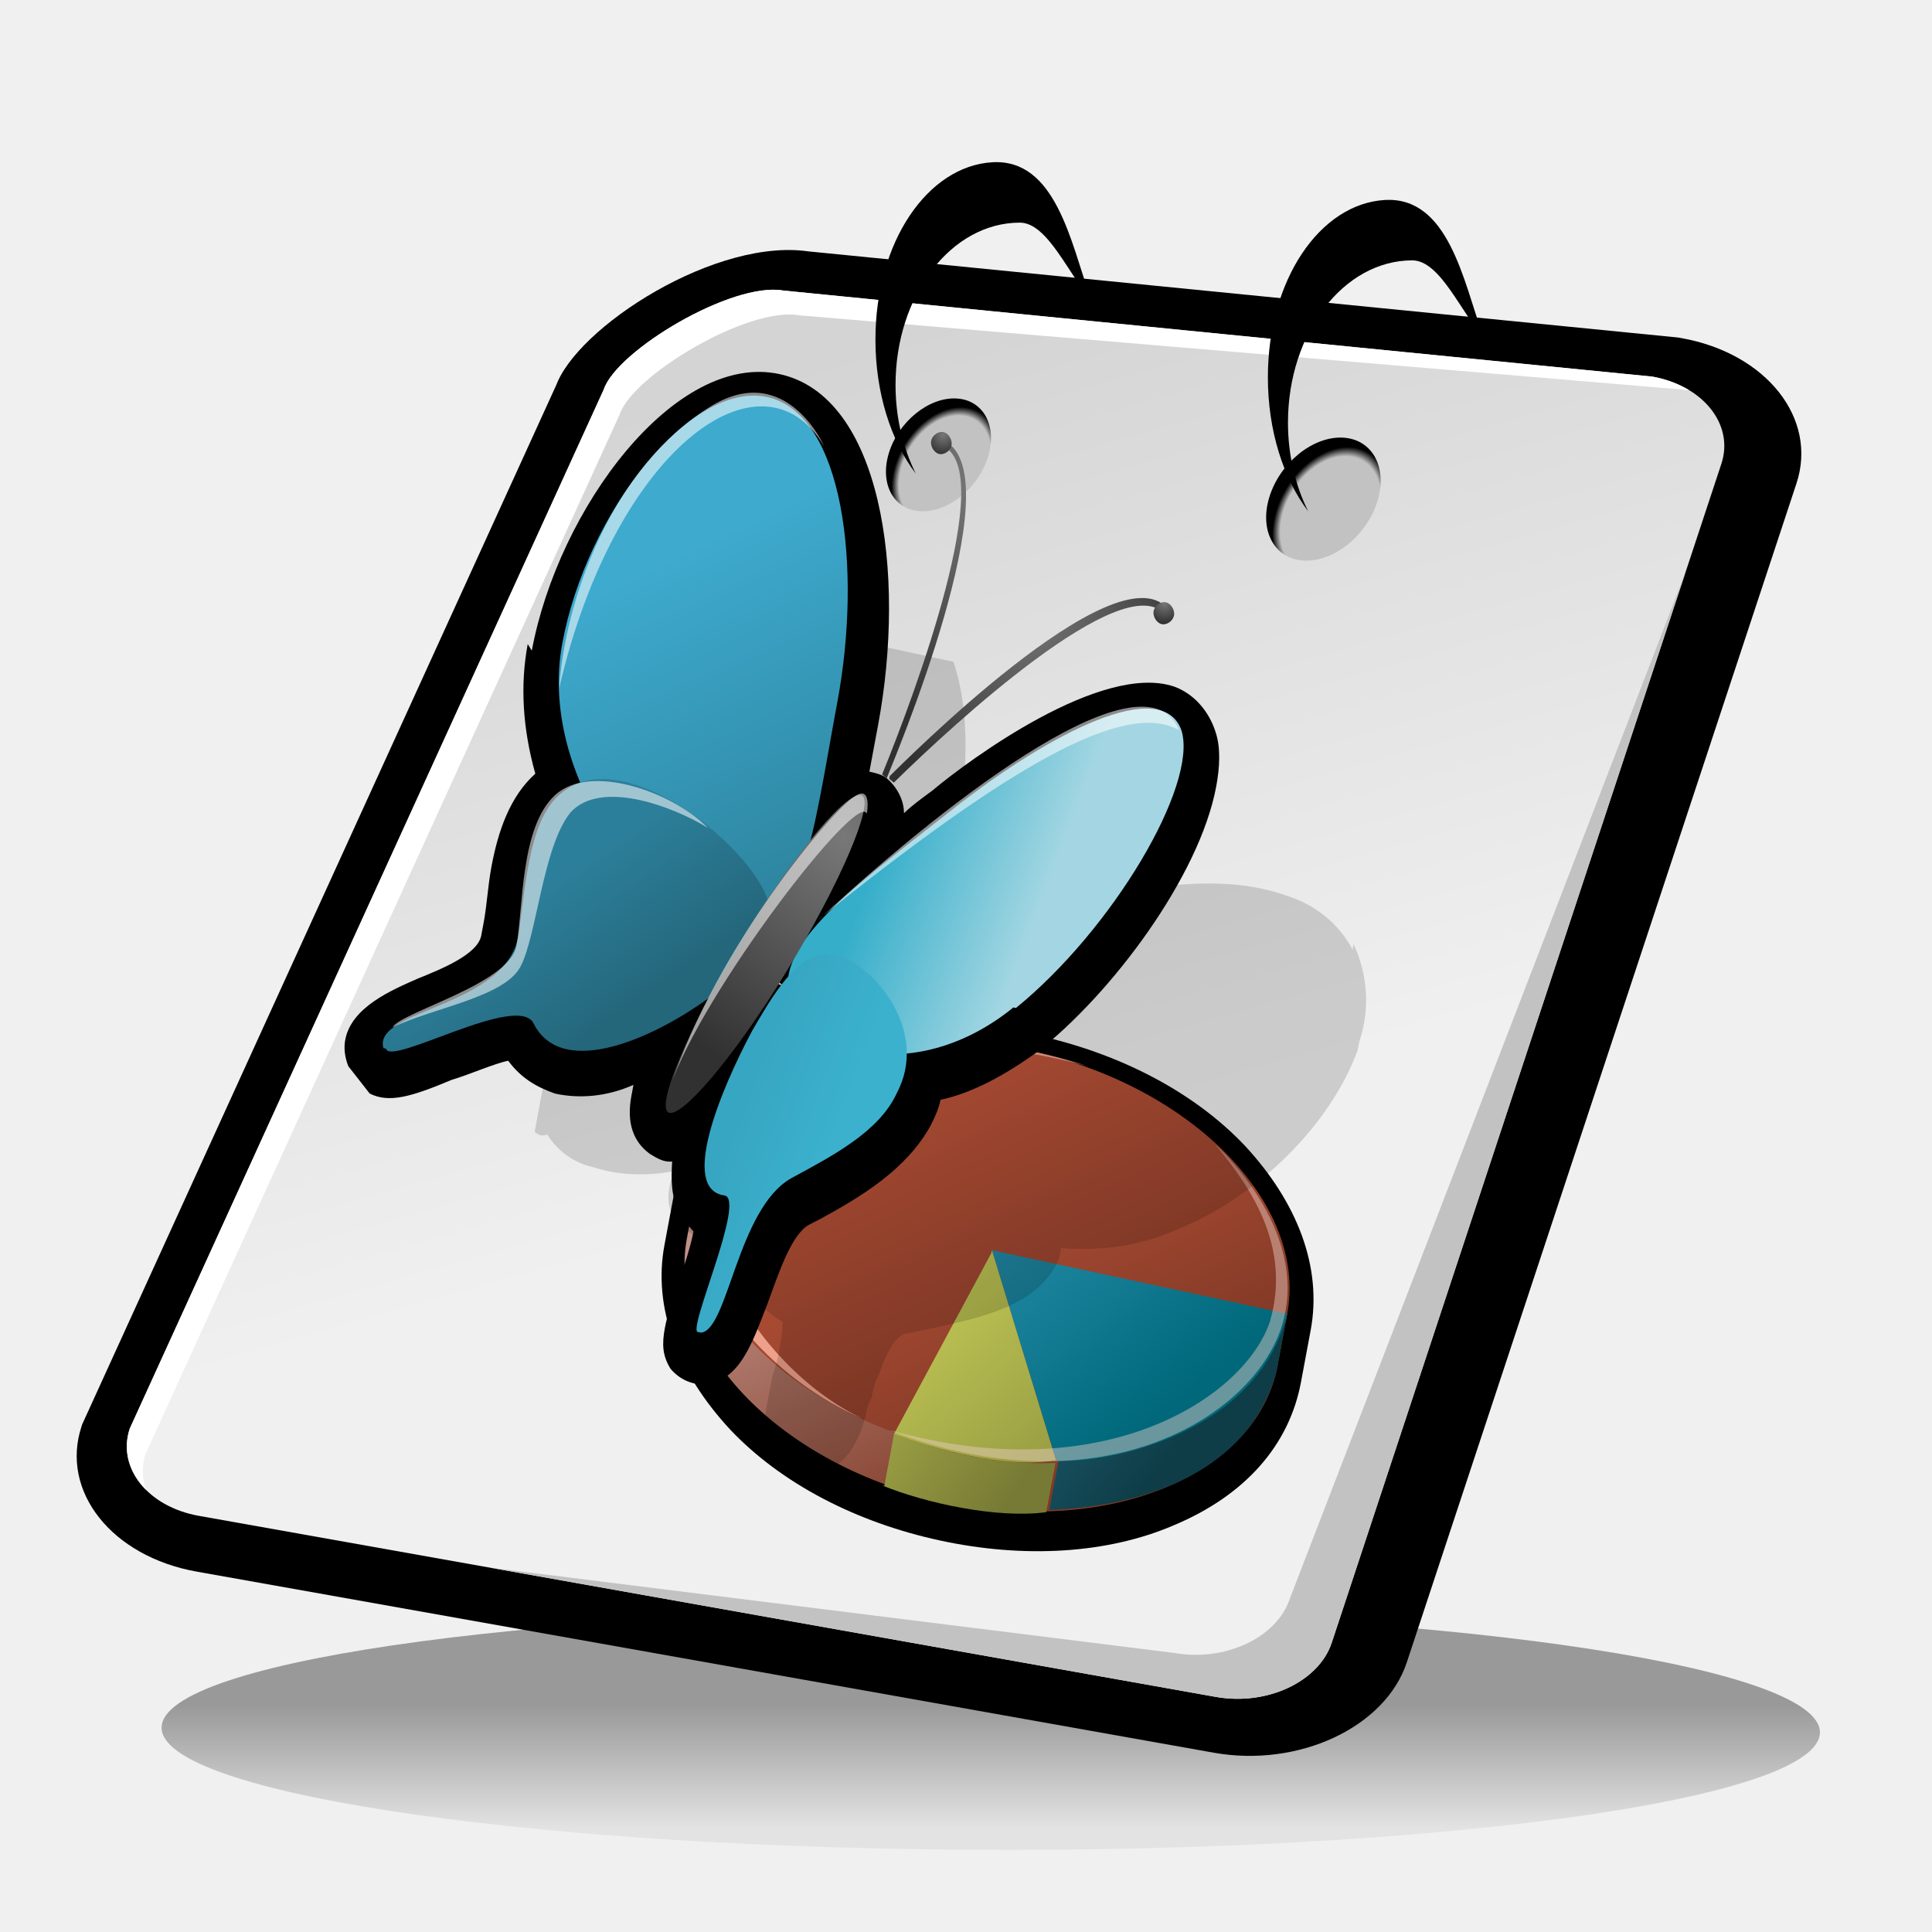
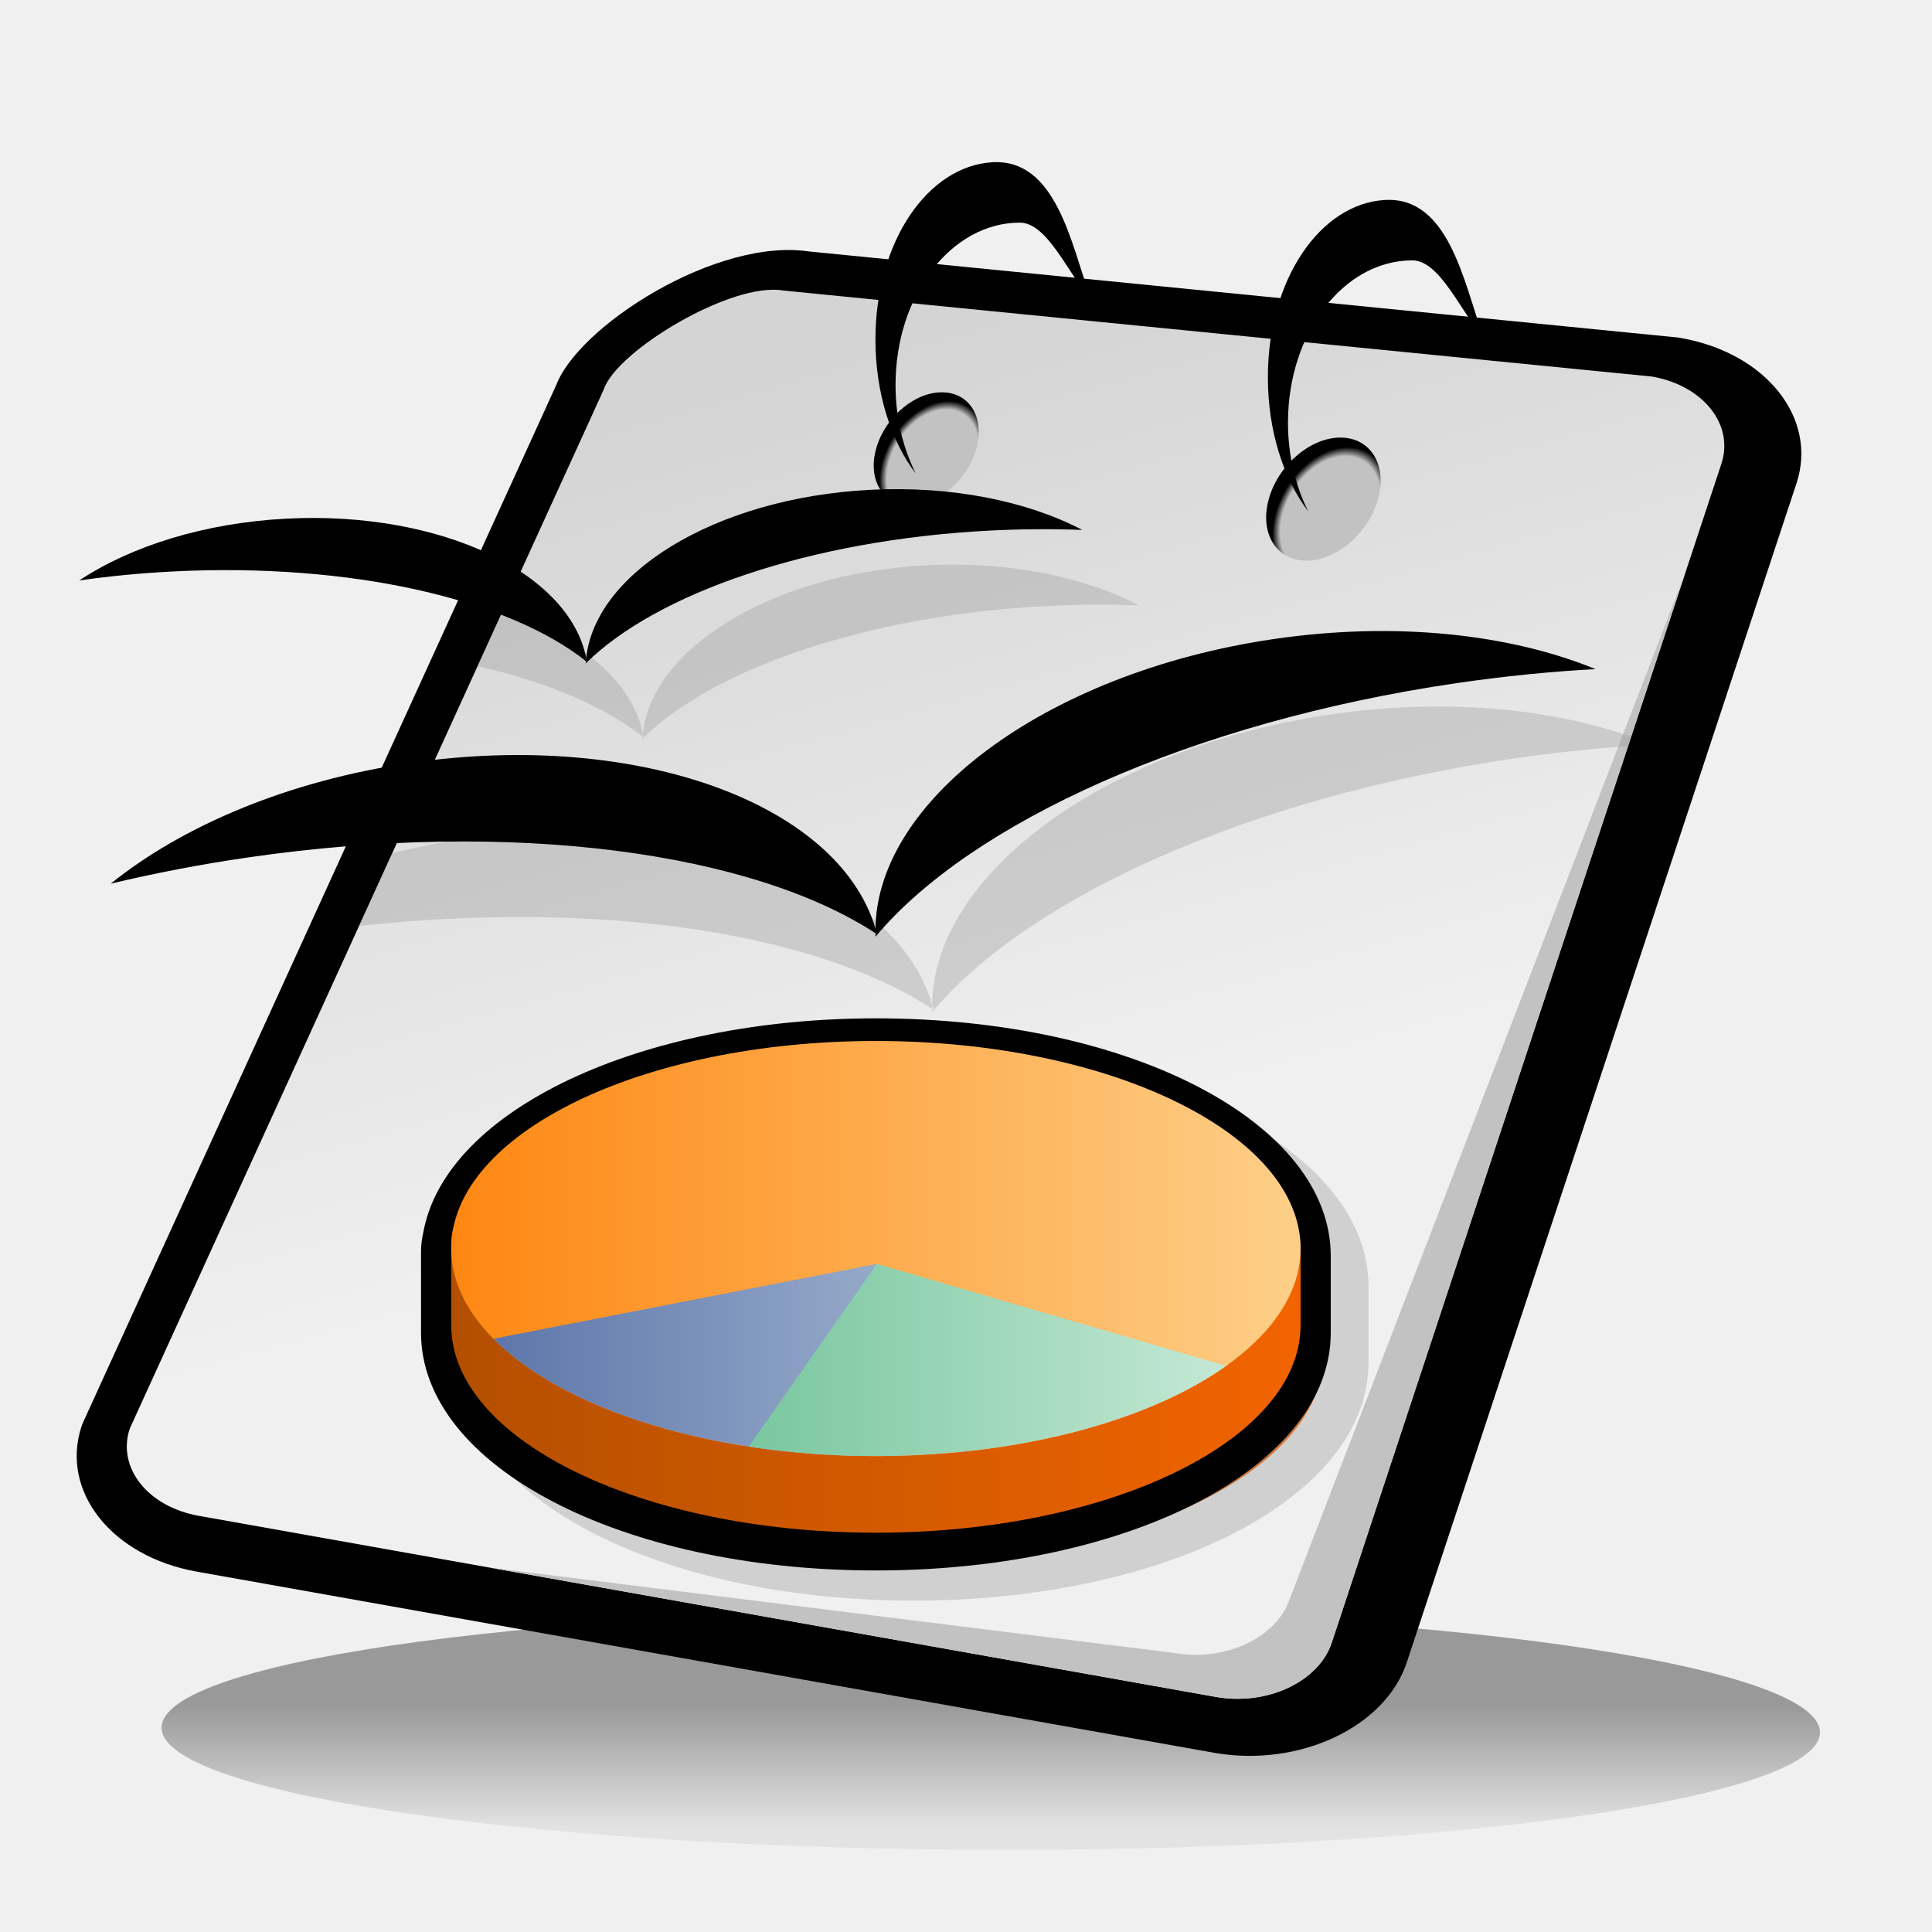
- <svg xmlns="http://www.w3.org/2000/svg" xmlns:ns1="&amp;amp;ns_ai;" ns1:viewOrigin="178 524" ns1:rulerOrigin="-178 -268" ns1:pageBounds="178 524 434 268" width="48pt" height="48pt" viewBox="0 0 256 256" style="overflow:visible;enable-background:new 0 0 256 256" xml:space="preserve" id="svg153">
-   <defs id="defs232">
+ <svg xmlns="http://www.w3.org/2000/svg" xmlns:ns1="&amp;ns_ai;" ns1:viewOrigin="178 524" ns1:rulerOrigin="-178 -268" ns1:pageBounds="178 524 434 268" width="48pt" height="48pt" viewBox="0 0 256 256" style="overflow:visible;enable-background:new 0 0 256 256" xml:space="preserve" id="svg153">
+   <defs id="defs262" />
+   <g id="Layer_1" ns1:layer="yes" ns1:dimmedPercent="50" ns1:rgbTrio="#4F008000FFFF" style="stroke:#000000;">
    <linearGradient id="XMLID_1_" gradientUnits="userSpaceOnUse" x1="131.28" y1="242.202" x2="131.28" y2="225.986">
      <stop offset="0" style="stop-color:#CCCCCC" id="stop157" />
      <stop offset="1" style="stop-color:#000000" id="stop158" />
    </linearGradient>
+     <path ns1:knockout="Off" style="opacity:0.36;fill:url(#XMLID_1_);stroke:none;" d="M21.45,228.51c-1.577,8.76,46.318,16.188,106.977,16.592    c60.658,0.402,111.107-6.375,112.685-15.134c1.576-8.759-46.316-16.187-106.975-16.589    C73.478,212.976,23.026,219.751,21.45,228.51z" id="path162" />
+     <path ns1:knockout="Off" style="stroke:none;" d="M222.378,44.725L106.815,33.279l0.824,0.114c-12.484-2.223-31.43,10.05-34.033,17.923    l0.215-0.547L10.899,188.715l-0.092,0.278c-2.847,8.613,3.999,17.251,15.257,19.255l134.77,23.995    c11.258,2.004,22.734-3.372,25.58-11.984l51.628-156.205c2.847-8.613-3.998-17.251-15.256-19.256L222.378,44.725z" id="path163" />
    <linearGradient id="XMLID_2_" gradientUnits="userSpaceOnUse" x1="101.201" y1="49.472" x2="130.595" y2="153.534">
      <stop offset="0" style="stop-color:#D4D4D4" id="stop165" />
      <stop offset="1" style="stop-color:#F0F0F0" id="stop166" />
    </linearGradient>
+     <path ns1:knockout="Off" style="fill:url(#XMLID_2_);stroke:none;" d="M17.192,189.302c-1.711,5.178,2.388,10.348,9.154,11.554l134.769,23.994    c6.767,1.204,13.638-2.014,15.349-7.191l51.627-156.203c1.711-5.177-2.388-10.35-9.153-11.555L103.789,38.497    c-6.766-1.205-22.087,7.953-23.797,13.129L17.192,189.302z" id="path170" />
+     <path ns1:knockout="Off" style="fill:none;stroke:none;" d="M19.313,192.584L82.112,54.909c1.711-5.177,17.033-14.334,23.798-13.129l117.878,9.91    c-1.382-0.833-3.015-1.461-4.851-1.788L103.789,38.497c-6.766-1.205-22.087,7.953-23.797,13.129l-62.8,137.676    c-0.975,2.951-0.057,5.901,2.164,8.116C18.818,195.892,18.765,194.24,19.313,192.584z" id="path171" />
+     <g ns1:knockout="Off" id="g172" />
+     <path ns1:knockout="Off" style="fill:#C2C2C2;stroke:none;" d="M170.909,211.829c-1.711,5.177-8.582,8.396-15.349,7.191l-90.616-11.294l96.17,17.123    c6.767,1.204,13.638-2.014,15.349-7.191l46.879-141.839L170.909,211.829z" id="path173" />
    <radialGradient id="XMLID_3_" cx="122.986" cy="61.283" r="7.46" fx="122.986" fy="61.283" gradientTransform="matrix(0.8964 0.0346 -0.3107 1.1036 32.3881 -10.5311)" gradientUnits="userSpaceOnUse">
      <stop offset="0.86" style="stop-color:#C2C2C2" id="stop175" />
      <stop offset="1" style="stop-color:#000000" id="stop176" />
    </radialGradient>
+     <path ns1:knockout="Off" style="fill:url(#XMLID_3_);stroke:none;" d="M116.158,59.226c-1.259,4.127,0.663,7.579,4.294,7.708c3.63,0.13,7.594-3.113,8.852-7.241    c1.259-4.128-0.666-7.579-4.294-7.708C121.378,51.855,117.416,55.097,116.158,59.226z" id="path180" />
    <radialGradient id="XMLID_4_" cx="183.277" cy="65.597" r="8.135" fx="183.277" fy="65.597" gradientTransform="matrix(0.8964 0.0346 -0.3107 1.1036 32.3881 -10.5311)" gradientUnits="userSpaceOnUse">
      <stop offset="0.86" style="stop-color:#C2C2C2" id="stop182" />
      <stop offset="1" style="stop-color:#000000" id="stop183" />
    </radialGradient>
-     <linearGradient id="XMLID_5_" gradientUnits="userSpaceOnUse" x1="121.18" y1="85.257" x2="136.82" y2="85.257" gradientTransform="matrix(0.8214 -0.5704 0.5704 0.8214 -85.32 98.286)">
-       <stop offset="0" style="stop-color:#FEE382" id="stop193" />
-       <stop offset="0.545" style="stop-color:#FFE649" id="stop194" />
-       <stop offset="0.637" style="stop-color:#FFE34C" id="stop195" />
-       <stop offset="1" style="stop-color:#FED953" id="stop196" />
-     </linearGradient>
-     <linearGradient id="XMLID_6_" gradientUnits="userSpaceOnUse" x1="133.944" y1="85.256" x2="120.621" y2="85.256" gradientTransform="matrix(0.8214 -0.5704 0.5704 0.8214 -85.32 98.286)">
-       <stop offset="0" style="stop-color:#FF7300" id="stop204" />
-       <stop offset="0.663" style="stop-color:#FF9900" id="stop205" />
-     </linearGradient>
-     <linearGradient id="XMLID_7_" gradientUnits="userSpaceOnUse" x1="127.7" y1="159.065" x2="139.748" y2="171.113" gradientTransform="matrix(0.8214 -0.5704 0.5704 0.8214 -85.32 98.286)">
-       <stop offset="0" style="stop-color:#FEDBB1" id="stop211" />
-       <stop offset="1" style="stop-color:#DEAF78" id="stop212" />
-     </linearGradient>
-     <linearGradient id="XMLID_8_" gradientUnits="userSpaceOnUse" x1="116.912" y1="168.265" x2="120.412" y2="163.764">
-       <stop offset="0" style="stop-color:#C2BAAD" id="stop218" />
-       <stop offset="1" style="stop-color:#D4CCBF" id="stop219" />
-     </linearGradient>
-     <linearGradient id="XMLID_9_" gradientUnits="userSpaceOnUse" x1="126.717" y1="75.508" x2="134.134" y2="82.925" gradientTransform="matrix(0.8214 -0.5704 0.5704 0.8214 -85.32 98.286)">
-       <stop offset="0" style="stop-color:#FFFFFF" id="stop225" />
-       <stop offset="1" style="stop-color:#FFE649" id="stop226" />
-     </linearGradient>
-   </defs>
-   <path ns1:knockout="Off" style="font-size:12;opacity:0.36;fill:url(#XMLID_1_);" d="M21.45,228.51c-1.577,8.76,46.318,16.188,106.977,16.592    c60.658,0.402,111.107-6.375,112.685-15.134c1.576-8.759-46.316-16.187-106.975-16.589    C73.478,212.976,23.026,219.751,21.45,228.51z" id="path162" />
-   <path ns1:knockout="Off" style="font-size:12;" d="M222.378,44.725L106.815,33.279l0.824,0.114c-12.484-2.223-31.43,10.05-34.033,17.923    l0.215-0.547L10.899,188.715l-0.092,0.278c-2.847,8.613,3.999,17.251,15.257,19.255l134.77,23.995    c11.258,2.004,22.734-3.372,25.58-11.984l51.628-156.205c2.847-8.613-3.998-17.251-15.256-19.256L222.378,44.725z" id="path163" />
-   <path ns1:knockout="Off" style="font-size:12;fill:url(#XMLID_2_);" d="M17.192,189.302c-1.711,5.178,2.388,10.348,9.154,11.554l134.769,23.994    c6.767,1.204,13.638-2.014,15.349-7.191l51.627-156.203c1.711-5.177-2.388-10.35-9.153-11.555L103.789,38.497    c-6.766-1.205-22.087,7.953-23.797,13.129L17.192,189.302z" id="path170" />
-   <path ns1:knockout="Off" style="font-size:12;fill:#ffffff;" d="M19.313,192.584L82.112,54.909c1.711-5.177,17.033-14.334,23.798-13.129l117.878,9.91    c-1.382-0.833-3.015-1.461-4.851-1.788L103.789,38.497c-6.766-1.205-22.087,7.953-23.797,13.129l-62.8,137.676    c-0.975,2.951-0.057,5.901,2.164,8.116C18.818,195.892,18.765,194.24,19.313,192.584z" id="path171" />
-   <path ns1:knockout="Off" style="font-size:12;fill:#c2c2c2;" d="M170.909,211.829c-1.711,5.177-8.582,8.396-15.349,7.191l-90.616-11.294l96.17,17.123    c6.767,1.204,13.638-2.014,15.349-7.191l46.879-141.839L170.909,211.829z" id="path172" />
-   <path ns1:knockout="Off" style="font-size:12;fill:none;" d="M256,256H0V0h256V256z" id="path173" />
-   <path ns1:knockout="Off" style="font-size:12;fill:url(#XMLID_3_);" d="M116.158,59.226c-1.259,4.127,0.663,7.579,4.294,7.708c3.63,0.13,7.594-3.113,8.852-7.241    c1.259-4.128-0.666-7.579-4.294-7.708C121.378,51.855,117.416,55.097,116.158,59.226z" id="path180" transform="translate(1.62026,0.810112)" />
-   <path ns1:knockout="Off" style="font-size:12;fill:url(#XMLID_4_);" d="M168.191,65.88c-1.373,4.5,0.723,8.264,4.682,8.405c3.958,0.142,8.28-3.395,9.652-7.896    c1.372-4.501-0.726-8.264-4.683-8.405C173.884,57.843,169.563,61.378,168.191,65.88z" id="path187" />
-   <path ns1:knockout="Off" style="font-size:12;" d="M118.663,51c0-11.875,7.377-21.5,16.478-21.5c3.754,0,6.589,7.242,9.359,10    c-2.61-7.379-4.61-18.5-13.021-18C122.941,22.008,116,32.021,116,45c0,7.096,2.075,13.452,5.35,17.761    C119.653,59.381,118.663,55.342,118.663,51z" id="path188" />
-   <path ns1:knockout="Off" style="font-size:12;" d="M170.663,56c0-11.875,7.378-21.5,16.478-21.5c3.754,0,6.589,7.242,9.359,10    c-2.61-7.379-4.61-18.5-13.021-18C174.941,27.008,168,37.021,168,50c0,7.096,2.074,13.452,5.35,17.761    C171.652,64.381,170.663,60.342,170.663,56z" id="path189" />
-   <g id="Layer_x0020_4" style="font-size:12;stroke:#000000;" transform="matrix(3.37373,0.72634,-0.676439,3.62261,63.1343,31.5028)">
-     <path style="stroke:none;" d="M18,26.1c-2.5,1.6-3.8,3.7-3.8,6V34c0,2.3,1.4,4.4,3.8,6c2.3,1.5,5.4,2.3,8.7,2.3s6.4-0.8,8.7-2.3c2.5-1.6,3.8-3.7,3.8-6v-1.9c0-2.3-1.4-4.4-3.8-6c-2.3-1.5-5.4-2.3-8.7-2.3s-6.4,0.8-8.7,2.3z" id="path259" />
-     <linearGradient id="aigrd5" gradientUnits="userSpaceOnUse" x1="23.13" y1="28.455" x2="30.731" y2="39.377">
-       <stop offset="0" style="stop-color:#C09287" id="stop261" />
-       <stop offset="1" style="stop-color:#803926" id="stop262" />
-     </linearGradient>
-     <path style="fill:url(#aigrd5);stroke:none;" d="M37.8,31.7c-1.3-3.1-5.8-5.4-11.2-5.4c-5.4,0-9.9,2.3-11.2,5.4H15v1.9c0,4,5.2,7.3,11.6,7.3c6.4,0,11.6-3.3,11.6-7.3v-1.9h-0.4z" id="path263" />
-     <linearGradient id="aigrd6" gradientUnits="userSpaceOnUse" x1="22.982" y1="26.53" x2="30.638" y2="37.531">
-       <stop offset="0" style="stop-color:#C1553A" id="stop265" />
-       <stop offset="1" style="stop-color:#803926" id="stop266" />
-     </linearGradient>
-     <path style="fill:url(#aigrd6);stroke:none;" d="M38.2,31.7c0,4-5.2,7.3-11.6,7.3C20.2,39,15,35.8,15,31.7c0-4,5.2-7.3,11.6-7.3c6.4,0,11.6,3.3,11.6,7.3z" id="path267" />
-     <linearGradient id="aigrd7" gradientUnits="userSpaceOnUse" x1="25.008" y1="31.059" x2="35.244" y2="36.693">
-       <stop offset="0" style="stop-color:#2C7894" id="stop269" />
-       <stop offset="1" style="stop-color:#0E3D47" id="stop270" />
-     </linearGradient>
-     <path style="fill:url(#aigrd7);stroke:none;" d="M38.2,33.9l0-2c-1.3,4.1-4.1,5.9-7.6,6.7v1.8c3.8-0.9,7.3-3,7.6-6.6z" id="path271" />
-     <linearGradient id="aigrd8" gradientUnits="userSpaceOnUse" x1="22.534" y1="24.677" x2="34.729" y2="35.496">
-       <stop offset="0" style="stop-color:#3FA6CC" id="stop273" />
-       <stop offset="1" style="stop-color:#00687A" id="stop274" />
-     </linearGradient>
-     <path style="fill:url(#aigrd8);stroke:none;" d="M38.2,31.7c-0.3,4.7-6.3,6.8-7.7,6.9l-3.9-6.9h11.6z" id="path275" />
-     <linearGradient id="aigrd9" gradientUnits="userSpaceOnUse" x1="13.718" y1="33.332" x2="28.977" y2="40.467">
-       <stop offset="0" style="stop-color:#E8F066" id="stop277" />
-       <stop offset="1" style="stop-color:#777A34" id="stop278" />
-     </linearGradient>
-     <path style="fill:url(#aigrd9);stroke:none;" d="M24.2,40.8v-1.9c2.2,0.3,4.2,0.3,6.3-0.2l0,1.8c-1.8,0.6-4.6,0.6-6.4,0.3z" id="path279" />
-     <linearGradient id="aigrd10" gradientUnits="userSpaceOnUse" x1="17.68" y1="28.994" x2="30.699" y2="39.629">
-       <stop offset="0" style="stop-color:#E8F066" id="stop281" />
-       <stop offset="1" style="stop-color:#949941" id="stop282" />
-     </linearGradient>
-     <path style="fill:url(#aigrd10);stroke:none;" d="M26.6,31.7l3.9,6.9c-2.4,0.9-6.3,0.3-6.3,0.3l2.4-7.1z" id="path283" />
-     <path style="opacity:0.45;fill:#ECCFC7;stroke:none;" d="M34.3,26.3c0,0,4.1,2.2,3.8,5.7c-0.3,3.5-5.5,8.1-14.1,6.8c8.6,0.5,13.2-3.9,13.6-6.7c0.3-2.8-1.7-4.6-3.3-5.8z" id="path284" />
-     <path style="fill:#EDA18C;stroke:none;" d="M22.9,38.6c-3.4-0.6-8-3.3-7.8-7.1c0.1-3.6,5-7.8,13.8-7c-8.6-0.4-13.1,3.6-13.3,6.8c-0.2,3,3.6,6.5,7.3,7.3z" id="path285" />
+     <path ns1:knockout="Off" style="fill:url(#XMLID_4_);stroke:none;" d="M168.191,65.88c-1.373,4.5,0.723,8.264,4.682,8.405c3.958,0.142,8.28-3.395,9.652-7.896    c1.372-4.501-0.726-8.264-4.683-8.405C173.884,57.843,169.563,61.378,168.191,65.88z" id="path187" />
+     <path ns1:knockout="Off" style="stroke:none;" d="M118.663,51c0-11.875,7.377-21.5,16.478-21.5c3.754,0,6.589,7.242,9.359,10    c-2.61-7.379-4.61-18.5-13.021-18C122.941,22.008,116,32.021,116,45c0,7.096,2.075,13.452,5.35,17.761    C119.653,59.381,118.663,55.342,118.663,51z" id="path188" />
+     <path ns1:knockout="Off" style="opacity:0.36;fill:#999999;stroke:none;" d="M61.834,111.101c-3.391,0.495-6.681,1.158-9.863,1.954l-4.399,9.644    c32.172-3.538,60.641,0.979,75.943,10.968c-0.003-0.184-0.001-0.366,0.001-0.549C118.615,116.466,91.968,106.702,61.834,111.101z     M176.329,94.67c-29.968,4.375-52.627,21.188-52.813,38.448c0.067,0.226,0.146,0.448,0.204,0.678    c-0.066-0.044-0.138-0.086-0.205-0.129c0.002,0.147-0.007,0.295-0.001,0.443c12.618-15.076,41.822-28.457,77.113-33.609    c5.12-0.748,10.16-1.281,15.098-1.632l0.413-1.252C205.166,93.781,191.174,92.503,176.329,94.67z M66.52,81.16l-3.24,7.104    c9.223,2.103,16.811,5.331,21.862,9.345c0.009-0.122,0.022-0.243,0.035-0.364C83.791,90.15,76.637,84.308,66.52,81.16z     M85.176,97.245c0.03,0.154,0.069,0.307,0.093,0.462c-0.042-0.033-0.086-0.065-0.128-0.099c-0.008,0.099-0.023,0.196-0.028,0.295    c9.349-9.262,29.647-16.361,53.49-17.596c4.207-0.218,8.321-0.243,12.304-0.09c-7.267-3.799-17.243-5.875-28.135-5.311    C102.523,75.955,86.373,85.75,85.176,97.245z" id="path189" />
+     <path ns1:knockout="Off" style="stroke:none;" d="M170.663,56c0-11.875,7.378-21.5,16.478-21.5c3.754,0,6.589,7.242,9.359,10    c-2.61-7.379-4.61-18.5-13.021-18C174.941,27.008,168,37.021,168,50c0,7.096,2.074,13.452,5.35,17.761    C171.652,64.381,170.663,60.342,170.663,56z" id="path190" />
+     <g id="g191">
+       <g id="g192">
+         <path ns1:knockout="Off" style="stroke:none;" d="M32.718,113.636c-6.226,0.908-12.261,2.074-18.051,3.46      c9.536-7.687,23.546-13.641,39.667-15.995c30.544-4.459,57.521,5.628,61.887,22.695      C99.819,112.957,68.009,108.483,32.718,113.636z" id="path193" />
+         <path ns1:knockout="Off" style="stroke:none;" d="M193.128,90.501c6.226-0.909,12.343-1.517,18.286-1.844      c-11.335-4.639-26.462-6.341-42.585-3.987c-30.542,4.459-53.511,21.837-52.814,39.44      C128.633,109.035,157.837,95.654,193.128,90.501z" id="path194" />
+       </g>
+       <g id="g195">
+         <path ns1:knockout="Off" style="stroke:none;" d="M22.746,75.731c-4.205,0.218-8.301,0.62-12.246,1.182      c6.835-4.528,16.543-7.625,27.436-8.189c20.635-1.069,37.988,7.334,39.834,18.983C67.514,79.461,46.59,74.497,22.746,75.731z" id="path196" />
+         <path ns1:knockout="Off" style="stroke:none;" d="M131.104,70.307c4.207-0.218,8.321-0.243,12.304-0.09      c-7.267-3.799-17.243-5.875-28.135-5.311c-20.635,1.069-37.026,11.22-37.659,22.997      C86.962,78.641,107.261,71.542,131.104,70.307z" id="path197" />
+       </g>
+     </g>
+     <g id="g198">
+       <linearGradient id="XMLID_5_" gradientUnits="userSpaceOnUse" x1="62.787" y1="179.592" x2="175.333" y2="179.592">
+         <stop offset="0" style="stop-color:#B34F00" id="stop200" />
+         <stop offset="1" style="stop-color:#F26400" id="stop201" />
+       </linearGradient>
+       <path ns1:knockout="Off" style="fill:url(#XMLID_5_);stroke:none;" d="M62.787,168.793c0,7.061,0,7.432,0,10.798c0,15.188,25.194,27.502,56.273,27.502     c31.078,0,56.272-12.313,56.272-27.502c0-2.14,0-3.816,0-10.154c0-13.487-29.571-17.347-56.272-17.347     C94.87,152.09,62.787,155.645,62.787,168.793z" id="path205" />
+       <linearGradient id="XMLID_6_" gradientUnits="userSpaceOnUse" x1="62.787" y1="169.438" x2="175.333" y2="169.438">
+         <stop offset="0" style="stop-color:#FE8712" id="stop207" />
+         <stop offset="1" style="stop-color:#FDCF88" id="stop208" />
+       </linearGradient>
+       <path ns1:knockout="Off" style="fill:url(#XMLID_6_);stroke:none;" d="M62.787,169.437c0,15.188,25.194,27.502,56.273,27.502     c31.078,0,56.272-12.313,56.272-27.502s-25.194-27.501-56.272-27.501C87.981,141.936,62.787,154.248,62.787,169.437z" id="path212" />
+       <linearGradient id="XMLID_7_" gradientUnits="userSpaceOnUse" x1="68.371" y1="184.201" x2="119.201" y2="184.201">
+         <stop offset="0" style="stop-color:#5E76AA" id="stop214" />
+         <stop offset="1" style="stop-color:#95A9C9" id="stop215" />
+       </linearGradient>
+       <path ns1:knockout="Off" style="fill:url(#XMLID_7_);stroke:none;" d="M68.371,181.393c8.981,9.078,27.876,15.371,49.812,15.535l1.019-25.454l-1.28,0.25     L68.371,181.393z" id="path219" />
+       <linearGradient id="XMLID_8_" gradientUnits="userSpaceOnUse" x1="102.204" y1="184.206" x2="165.467" y2="184.206">
+         <stop offset="0" style="stop-color:#79C7A0" id="stop221" />
+         <stop offset="1" style="stop-color:#C4E8D4" id="stop222" />
+       </linearGradient>
+       <path ns1:knockout="Off" style="fill:url(#XMLID_8_);stroke:none;" d="M135.976,195.66c0.15-0.024,0.308-0.04,0.456-0.064l-0.005-0.008     c11.912-1.888,22.089-5.655,29.04-10.6l-46.266-13.515l-16.997,24.208c5.322,0.816,10.983,1.257,16.856,1.257     c3.622,0,7.147-0.188,10.576-0.509l0.008,0.017c0.738-0.069,1.469-0.15,2.197-0.233c0.173-0.02,0.351-0.035,0.523-0.055     C133.588,196.013,134.787,195.843,135.976,195.66z" id="path226" />
+     </g>
+     <path ns1:knockout="Off" style="opacity:0.36;fill:#999999;stroke:none;" d="M121.061,138.936c-31.211,0-56.932,12.131-59.945,28.237    c-0.213,0.922-0.328,1.783-0.328,2.62v10.798c0,17.665,26.475,31.502,60.273,31.502c33.798,0,60.272-13.837,60.272-31.502v-10.154    C181.333,152.772,154.858,138.936,121.061,138.936z" id="path227" />
+     <g id="g228">
+       <path ns1:knockout="Off" style="stroke:none;" d="M56.115,163.173c-0.213,0.922-0.328,1.783-0.328,2.62v10.798     c0,17.665,26.475,31.502,60.273,31.502c33.798,0,60.272-13.837,60.272-31.502v-10.154c0-17.664-26.475-31.501-60.272-31.501     C84.85,134.936,59.129,147.066,56.115,163.173z" id="path229" />
+       <g id="g230">
+         <linearGradient id="XMLID_9_" gradientUnits="userSpaceOnUse" x1="59.787" y1="175.592" x2="172.333" y2="175.592">
+           <stop offset="0" style="stop-color:#B34F00" id="stop232" />
+           <stop offset="1" style="stop-color:#F26400" id="stop233" />
+         </linearGradient>
+         <path ns1:knockout="Off" style="fill:url(#XMLID_9_);stroke:none;" d="M59.787,164.793c0,7.061,0,7.432,0,10.798c0,15.188,25.194,27.502,56.273,27.502      c31.078,0,56.272-12.313,56.272-27.502c0-2.14,0-3.816,0-10.154c0-13.487-29.571-17.347-56.272-17.347      C91.87,148.09,59.787,151.645,59.787,164.793z" id="path237" />
+         <linearGradient id="XMLID_10_" gradientUnits="userSpaceOnUse" x1="59.787" y1="165.438" x2="172.333" y2="165.438">
+           <stop offset="0" style="stop-color:#FE8712" id="stop239" />
+           <stop offset="1" style="stop-color:#FDCF88" id="stop240" />
+         </linearGradient>
+         <path ns1:knockout="Off" style="fill:url(#XMLID_10_);stroke:none;" d="M59.787,165.437c0,15.188,25.194,27.502,56.273,27.502      c31.078,0,56.272-12.313,56.272-27.502s-25.194-27.501-56.272-27.501C84.981,137.936,59.787,150.248,59.787,165.437z" id="path244" />
+         <linearGradient id="XMLID_11_" gradientUnits="userSpaceOnUse" x1="65.371" y1="180.201" x2="116.201" y2="180.201">
+           <stop offset="0" style="stop-color:#5E76AA" id="stop246" />
+           <stop offset="1" style="stop-color:#95A9C9" id="stop247" />
+         </linearGradient>
+         <path ns1:knockout="Off" style="fill:url(#XMLID_11_);stroke:none;" d="M65.371,177.393c8.981,9.078,27.876,15.371,49.812,15.535l1.019-25.454l-1.28,0.25      L65.371,177.393z" id="path251" />
+         <linearGradient id="XMLID_12_" gradientUnits="userSpaceOnUse" x1="99.204" y1="180.206" x2="162.467" y2="180.206">
+           <stop offset="0" style="stop-color:#79C7A0" id="stop253" />
+           <stop offset="1" style="stop-color:#C4E8D4" id="stop254" />
+         </linearGradient>
+         <path ns1:knockout="Off" style="fill:url(#XMLID_12_);stroke:none;" d="M132.976,191.66c0.15-0.024,0.308-0.04,0.456-0.064l-0.005-0.008      c11.912-1.888,22.089-5.655,29.04-10.6l-46.266-13.515l-16.997,24.208c5.322,0.816,10.983,1.257,16.856,1.257      c3.622,0,7.147-0.188,10.576-0.509l0.008,0.017c0.738-0.069,1.469-0.15,2.197-0.233c0.173-0.02,0.351-0.035,0.523-0.055      C130.588,192.013,131.787,191.843,132.976,191.66z" id="path258" />
+       </g>
+     </g>
  </g>
-   <g id="Layer_x0020_3" style="font-size:12;fill:#ffffff;stroke:#000000;" transform="matrix(3.37373,0.72634,-0.676439,3.62261,63.1343,31.5028)">
-     <path style="opacity:0.15;fill:#000000;stroke:none;" d="M38.1,18.4c-0.7-0.8-1.7-1.3-2.9-1.4c-3.2-0.4-7.3,1.4-10.2,3.3L23.8,21c-0.2,0.1-0.3,0.2-0.4,0.3c-0.1-0.2-0.4-0.4-0.7-0.6c-0.2-0.1-0.5-0.1-0.7-0.2c0-0.1,0.2-1.5,0.2-1.5c0.3-2.8,0-5.7-1.2-7.7h-9.8c-1.2,1.4-2.2,3.2-2.7,5v4.3    c0.1,0.4,0.3,0.8,0.5,1.2c-0.2,0.2-0.4,0.4-0.5,0.5v8.7C8.7,31.1,8.8,31.1,9,31c0.5,0.5,1.2,0.8,2,0.8c1,0.1,2.1-0.1,3.1-0.5c0,0.1,0,0.2-0.1,0.3c-0.1,0.9,0.2,1.4,0.9,1.7c0.7,0.3,1.4,0.1,2-0.3c0.1,0.6,0.3,1.1,0.6,1.6c0.4,0.6,1,1,1.7,1.2c0.1,0.5,0.1,1.5,0,2    c0,1.4-0.1,2.2,0.6,2.7l1.1,0.4c1.6,0,2-1.3,2.1-2.4c0-0.2,0-0.5,0.1-0.7c0-0.3,0-0.6,0.1-0.8c0.1-0.7,0.3-1.5,0.7-1.7l0.5-0.2c1.9-0.8,4.1-1.6,4.7-3.3c0.1-0.2,0.1-0.4,0.1-0.6c0,0,0-0.1,0-0.1c1.6-0.2,3-0.7,4.2-1.5c2.9-1.8,5.1-4.9,5.6-7.7c0-0.1,0-0.2,0-0.3    c0.2-1.3-0.2-2.5-0.9-3.4z" id="path287" />
-     <path style="fill:#000000;stroke:none;" d="M4.8,13.9c0,1.5,0.4,3,1.2,4.5c-0.8,1-1,2.3-1,3.6c0,0.7,0.1,1.4,0.1,2l0,0.5c0,0,0,0,0,0c0,0.7-1.3,1.5-2.1,2c-0.9,0.6-2.3,1.5-2.3,2.7c0,0.3,0.1,0.6,0.3,0.9L2,30.9c0.8,0.2,1.6-0.2,3-1.1c0.6-0.3,1.5-0.9,2-1.1c0.6,0.5,1.2,0.7,2,0.8    c1,0,2-0.3,2.9-0.9c0,0.1,0,0.2,0,0.4c0,1,0.4,1.6,1.1,1.9c0.3,0.1,0.6,0.2,0.9,0.1c0.1,0.7,0.2,1.2,0.6,1.7c0.2,0.2,0.4,0.4,0.7,0.6c0,0.5-0.1,1.3-0.2,1.8c-0.1,0.7-0.2,1.3-0.2,1.8c0,0.6,0.1,1,0.5,1.4c0.4,0.3,0.9,0.4,1.4,0.3c1.3-0.4,1.5-1.8,1.8-3.3    c0.2-1.1,0.4-2.6,1-3.1l0.4-0.3c1.4-1.1,2.9-2.4,3.5-4.1c0.1-0.3,0.2-0.7,0.2-1c1.2-0.5,2.3-1.4,3.3-2.4c2.4-2.6,4.9-7.4,4.9-10.7c0-0.7-0.1-1.4-0.4-1.9c-0.4-0.7-1.1-1.2-1.9-1.3c-2.9-0.3-7.2,4.1-8.4,5.5c0,0-0.7,0.7-0.9,1c-0.1-0.5-0.5-0.9-0.9-1.1    c-0.2-0.1-0.5-0.1-0.7-0.1c0-0.1,0-1.7,0-1.7c0-5.6-2.2-11.6-6.2-11.6c-4.1,0-7.4,6.4-7.4,11.6z M15.8,23.5c0.1,0,0.5,0.2,1.1,0.5c-0.6-0.1-1.1-0.2-1.1-0.2c0-0.1,0-0.1,0.1-0.3z" id="path288" />
-     <linearGradient id="aigrd11" gradientUnits="userSpaceOnUse" x1="-154.205" y1="14.582" x2="-147.762" y2="13.586" gradientTransform="matrix(-0.9994 -3.400000e-002 -3.400000e-002 0.9994 -127.5091 -1.0452)">
-       <stop offset="0" style="stop-color:#A3D6E2" id="stop290" />
-       <stop offset="1" style="stop-color:#35AECA" id="stop291" />
-     </linearGradient>
-     <path style="fill:url(#aigrd11);stroke:none;" d="M25.7,23c-3.1,3.5-7.5,3.2-8.5,1.4c-1-1.8,1.6-4.4,4.8-7.9s7-6.3,8.1-4.5c1,1.8-1.2,7.5-4.3,11z" id="path292" />
-     <linearGradient id="aigrd12" gradientUnits="userSpaceOnUse" x1="-134.478" y1="9.646" x2="-141.694" y2="19.804" gradientTransform="matrix(-1 0 0 1 -124.667 0)">
-       <stop offset="0" style="stop-color:#3EAACE" id="stop294" />
-       <stop offset="1" style="stop-color:#2E86A1" id="stop295" />
-     </linearGradient>
-     <path style="fill:url(#aigrd12);stroke:none;" d="M6.1,13.6c0,4.9,5.2,8.9,8.2,8.9s2.6-4,2.6-8.9c0-4.9-1.8-10.2-4.8-10.2s-6,5.4-6,10.2z" id="path296" />
-     <radialGradient id="aigrd13" cx="23.335" cy="8.908" r="6.906" fx="23.335" fy="8.908" gradientUnits="userSpaceOnUse">
-       <stop offset="0" style="stop-color:#787878" id="stop298" />
-       <stop offset="1" style="stop-color:#313131" id="stop299" />
-     </radialGradient>
-     <path style="fill:url(#aigrd13);stroke:none;" d="M19.4,15.9l0.2,0.1c1.9-2.6,7.1-9.2,9-8l0.1-0.2c-2.4-1.7-9,7.6-9.3,8z" id="path300" />
-     <radialGradient id="aigrd14" cx="19.597" cy="5.164" r="8.323" fx="19.597" fy="5.164" gradientUnits="userSpaceOnUse">
-       <stop offset="0" style="stop-color:#787878" id="stop302" />
-       <stop offset="1" style="stop-color:#313131" id="stop303" />
-     </radialGradient>
-     <path style="fill:url(#aigrd14);stroke:none;" d="M19.1,3.8c2.2,0.5,0.7,8.8,0,12l0.2,0.1c0.1-0.5,2.7-11.6-0.2-12.3l-0.1,0.2z" id="path304" />
-     <linearGradient id="aigrd15" gradientUnits="userSpaceOnUse" x1="-148.159" y1="26.034" x2="-144.46" y2="25.462" gradientTransform="matrix(-0.9994 -3.400000e-002 -3.400000e-002 0.9994 -127.5091 -1.0452)">
-       <stop offset="0" style="stop-color:#3BB1CE" id="stop306" />
-       <stop offset="1" style="stop-color:#37A6C2" id="stop307" />
-     </linearGradient>
-     <path style="fill:url(#aigrd15);stroke:none;" d="M16.2,36.8c1-0.3,0.5-4.6,2.3-6.1c1.4-1.1,3-2.3,3.4-3.8c0.8-2.4-1.7-4.3-3.2-4.4s-2.2,2-2.7,3.3c-0.8,2.4-1.6,6.1,0.1,6c0.9-0.1-0.5,5.2,0,5z" id="path308" />
-     <linearGradient id="aigrd16" gradientUnits="userSpaceOnUse" x1="-220.82" y1="85.246" x2="-215.261" y2="84.386" gradientTransform="matrix(0.5742 0.8187 -0.8187 0.5742 203.2852 154.5803)">
-       <stop offset="0" style="stop-color:#2C7F9A" id="stop310" />
-       <stop offset="1" style="stop-color:#24667A" id="stop311" />
-     </linearGradient>
-     <path style="fill:url(#aigrd16);stroke:none;" d="M2.2,29.2c-0.7-1.3,4.5-2.4,4.3-5.1c-0.1-2-0.4-4.2,0.7-5.3c1.8-1.9,6.3,0,8,1.7s0.1,3.2-0.9,4.3c-1.8,1.9-5.1,4.2-6.6,2.4c-0.8-1-5.1,2.6-5.4,2z" id="path312" />
-     <radialGradient id="aigrd17" cx="-115.925" cy="11.151" r="6.31" fx="-115.925" fy="11.151" gradientTransform="matrix(-1.3608 -0.5505 -0.5505 1.3608 -133.5183 -60.679)" gradientUnits="userSpaceOnUse">
-       <stop offset="0" style="stop-color:#787878" id="stop314" />
-       <stop offset="1" style="stop-color:#313131" id="stop315" />
-     </radialGradient>
-     <path style="fill:url(#aigrd17);stroke:none;" d="M15,22.6c-1.4,3.5-2.1,6.5-1.6,6.7c0.5,0.2,2.1-2.4,3.5-5.9c1.4-3.5,2.1-6.5,1.6-6.7c-0.5-0.2-2.1,2.4-3.5,5.9z" id="path316" />
-     <radialGradient id="aigrd18" cx="19.01" cy="3.397" r="0.716" fx="19.01" fy="3.397" gradientUnits="userSpaceOnUse">
-       <stop offset="0" style="stop-color:#787878" id="stop318" />
-       <stop offset="1" style="stop-color:#313131" id="stop319" />
-     </radialGradient>
-     <path style="fill:url(#aigrd18);stroke:none;" d="M18.6,3.7c0,0.2,0.2,0.4,0.4,0.4c0.2,0,0.4-0.2,0.4-0.4c0-0.2-0.2-0.4-0.4-0.4c-0.2,0-0.4,0.2-0.4,0.4z" id="path320" />
-     <radialGradient id="aigrd19" cx="28.552" cy="7.644" r="0.715" fx="28.552" fy="7.644" gradientUnits="userSpaceOnUse">
-       <stop offset="0" style="stop-color:#787878" id="stop322" />
-       <stop offset="1" style="stop-color:#313131" id="stop323" />
-     </radialGradient>
-     <path style="fill:url(#aigrd19);stroke:none;" d="M28.2,8c0,0.2,0.2,0.4,0.4,0.4c0.2,0,0.4-0.2,0.4-0.4s-0.2-0.4-0.4-0.4c-0.2,0-0.4,0.2-0.4,0.4z" id="path324" />
-     <path style="opacity:0.55;stroke:none;" d="M14.6,4.7c0,0-2-2.7-4.5-0.6c-3.4,2.9-4.2,8-3.8,11.1c0.4-8.8,5.2-13.7,8.3-10.5z" id="path325" />
-     <path style="opacity:0.55;stroke:none;" d="M17.8,21.3C22,15.9,28.2,9.4,30,12c-2.3-0.7-6.3,2.7-12.3,9.4z" id="path326" />
-     <path style="opacity:0.55;stroke:none;" d="M18.8,17.3c-0.5-0.8-5,7.6-5.5,11.1c0.8-5.4,4.2-11,4.9-11.6c0.6-0.6,0.6,0.5,0.6,0.5z" id="path327" />
-     <path style="opacity:0.55;stroke:none;" d="M12.9,19c-1.6-1-4.9-1.4-6,0c-1.1,1.4-0.4,4.2-0.4,5.6s-3.9,3.2-4.1,3.8c1.4-1,4-1.9,4.4-3.1s0-4.4,0.8-5.8c0.9-1.4,3.8-1,5.3-0.5z" id="path328" />
+   <g id="Layer_2" ns1:layer="yes" ns1:editable="no" ns1:dimmedPercent="50" ns1:rgbTrio="#FFFF4F004F00" style="stroke:#000000;">
+     <path ns1:knockout="Off" style="fill:none;stroke:none;" d="M256,256H0V0h256V256z" id="path260" />
  </g>
</svg>
